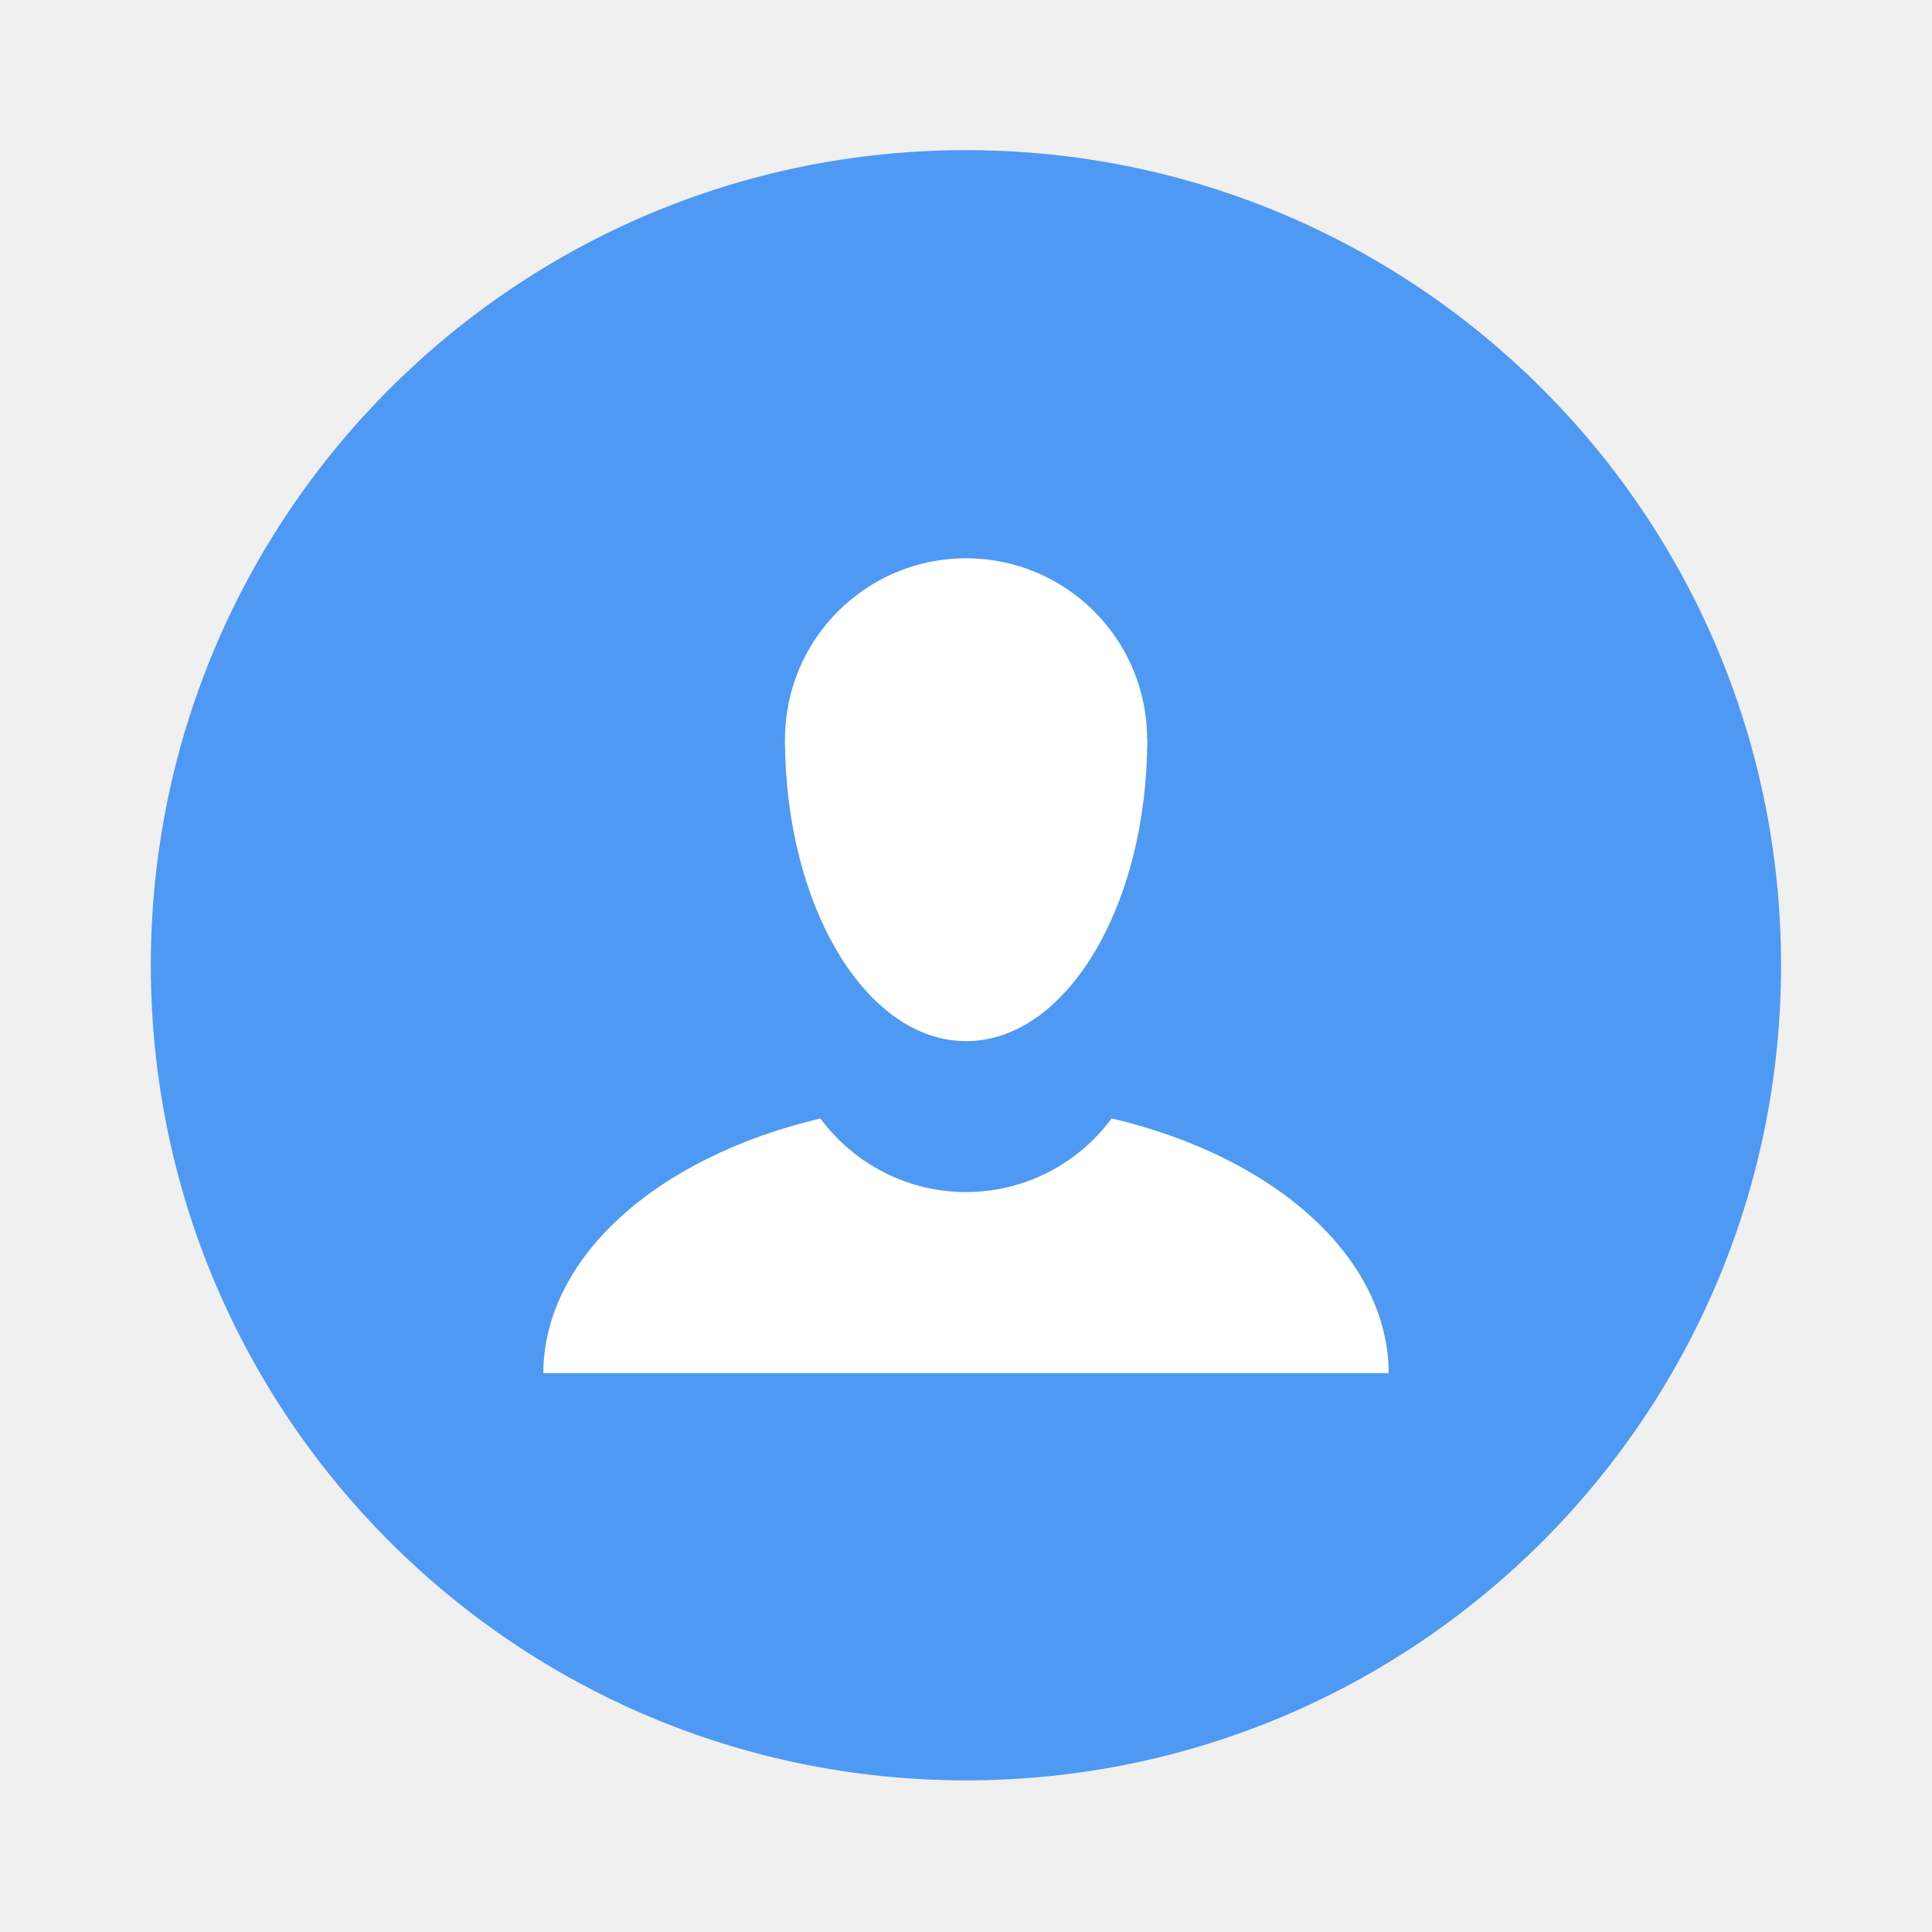
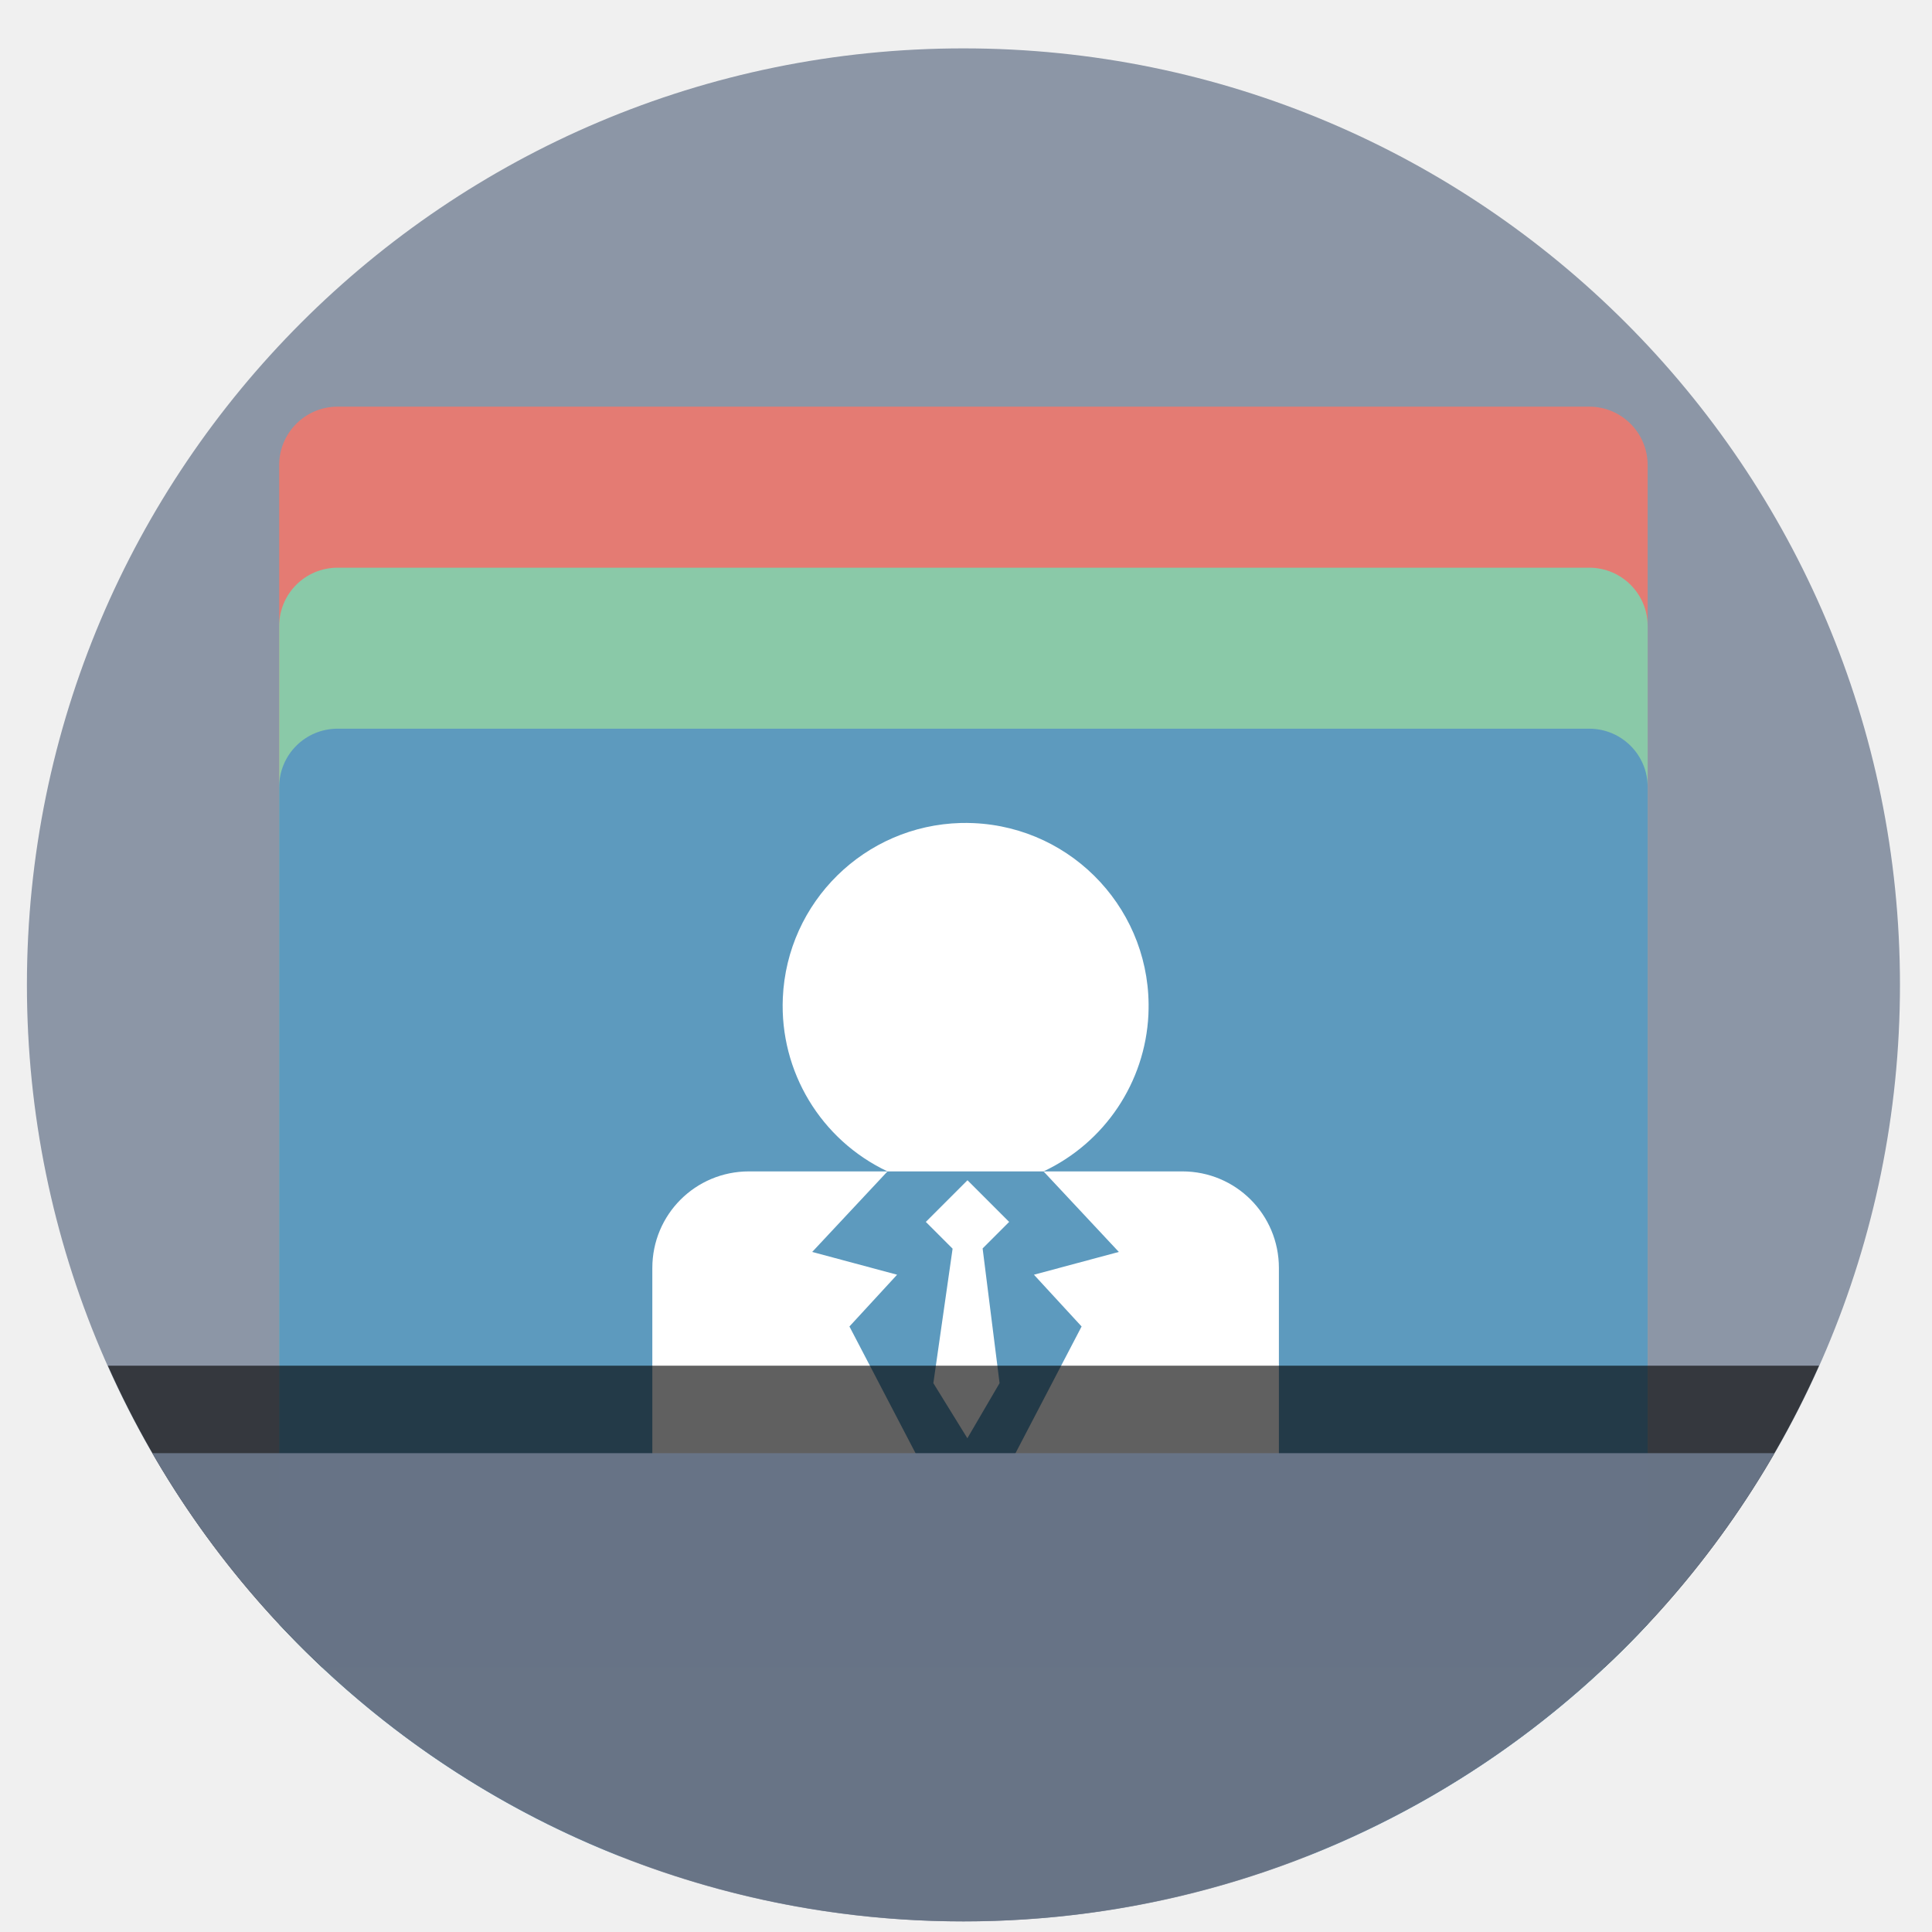
- <svg xmlns="http://www.w3.org/2000/svg" width="64" height="64" viewBox="0 0 16.933 16.933">
-   <g transform="translate(0 -280.07)" paint-order="stroke markers fill">
-     <circle cx="8.466" cy="288.53" r="7.144" fill="#4e99f3" />
-     <g fill="#fff">
-       <path d="M9.743 289.872a1.587 1.587 0 0 1-1.276.646 1.587 1.587 0 0 1-1.276-.645 3.704 2.381 0 0 0-2.429 2.232h7.409a3.704 2.381 0 0 0-2.428-2.233z" />
-       <g transform="translate(.265 1.72)">
-         <circle cx="8.202" cy="284.83" r="1.587" />
-         <path d="M6.615 284.83a1.587 2.646 0 0 0 1.587 2.645 1.587 2.646 0 0 0 1.588-2.646z" />
-       </g>
-     </g>
+ <svg xmlns="http://www.w3.org/2000/svg" height="48" width="48" version="1.1" id="svg6">
+   <defs id="defs10" />
+   <circle cx="23.941" cy="31.535" fill="#74a2f3" opacity=".99" r="13.233" transform="matrix(1.758306 0 0 1.758306 -18.15909 -30.97875)" id="circle2" style="fill:#8b95a5;fill-opacity:1" />
+   <g id="g983" transform="translate(0.009613)">
+     <rect fill="#ff6458" height="28" ry="1.453" width="34" x="6.926" y="10.103" id="rect4" style="fill:#e47b73;fill-opacity:1" />
+     <path id="rect6" d="M 8.389 14.104 C 7.584 14.104 6.936 14.752 6.936 15.557 L 6.936 40.355 A 23.268 23.268 0 0 0 8.758 42.104 L 39.113 42.104 A 23.268 23.268 0 0 0 40.936 40.355 L 40.936 15.557 C 40.936 14.752 40.287 14.104 39.482 14.104 L 8.389 14.104 z " transform="translate(-0.009613)" style="fill:#8ac9a8;fill-opacity:1" />
+     <path id="rect8" d="M 8.389 18.104 C 7.584 18.104 6.936 18.752 6.936 19.557 L 6.936 40.355 A 23.268 23.268 0 0 0 15.373 46.104 L 32.496 46.104 A 23.268 23.268 0 0 0 40.936 40.355 L 40.936 19.557 C 40.936 18.752 40.287 18.104 39.482 18.104 L 8.389 18.104 z " transform="translate(-0.009613)" style="fill:#5d9abe;fill-opacity:1" />
  </g>
+   <path d="m 23.87,20.447 c -2.386,0.063 -4.316,1.961 -4.421,4.345 -0.08,1.83 0.945,3.529 2.601,4.311 h 3.876 c 1.522,-0.716 2.525,-2.213 2.606,-3.893 l 0.001,-0.033 c 0.102,-2.506 -1.845,-4.62 -4.35,-4.727 -0.104,-0.005 -0.209,-0.005 -0.314,-0.003 z m 2.056,8.656 1.871,2.001 -2.109,0.566 1.184,1.286 -1.671,3.203 h 6.573 v -4.656 c 0,-1.33 -1.07,-2.4 -2.4,-2.4 z m -3.876,0 h -3.442 c -1.33,0 -2.401,1.07 -2.401,2.4 v 4.656 h 6.568 l -1.671,-3.203 1.184,-1.286 -2.109,-0.566 z m 1.987,0.22 -1.035,1.035 0.518,0.518 0.147,0.147 -0.478,3.341 0.845,1.369 0.8,-1.369 -0.421,-3.347 0.141,-0.141 0.518,-0.518 z" fill="#ffffff" id="path12" />
+   <path id="rect992" style="fill:#000000;fill-opacity:0.624;stroke-width:0.8;stroke-linecap:square;stroke-miterlimit:4;stroke-dasharray:none" d="M 2.68 33.93 A 23.268 23.268 0 0 0 8.002 41.424 L 39.869 41.424 A 23.268 23.268 0 0 0 45.193 33.93 L 2.68 33.93 z " />
+   <path id="path10" d="M 3.785 36.104 A 23.268 23.268 0 0 0 23.936 47.736 A 23.268 23.268 0 0 0 44.086 36.104 L 3.785 36.104 z " style="fill:#687486;fill-opacity:0.992" />
</svg>
